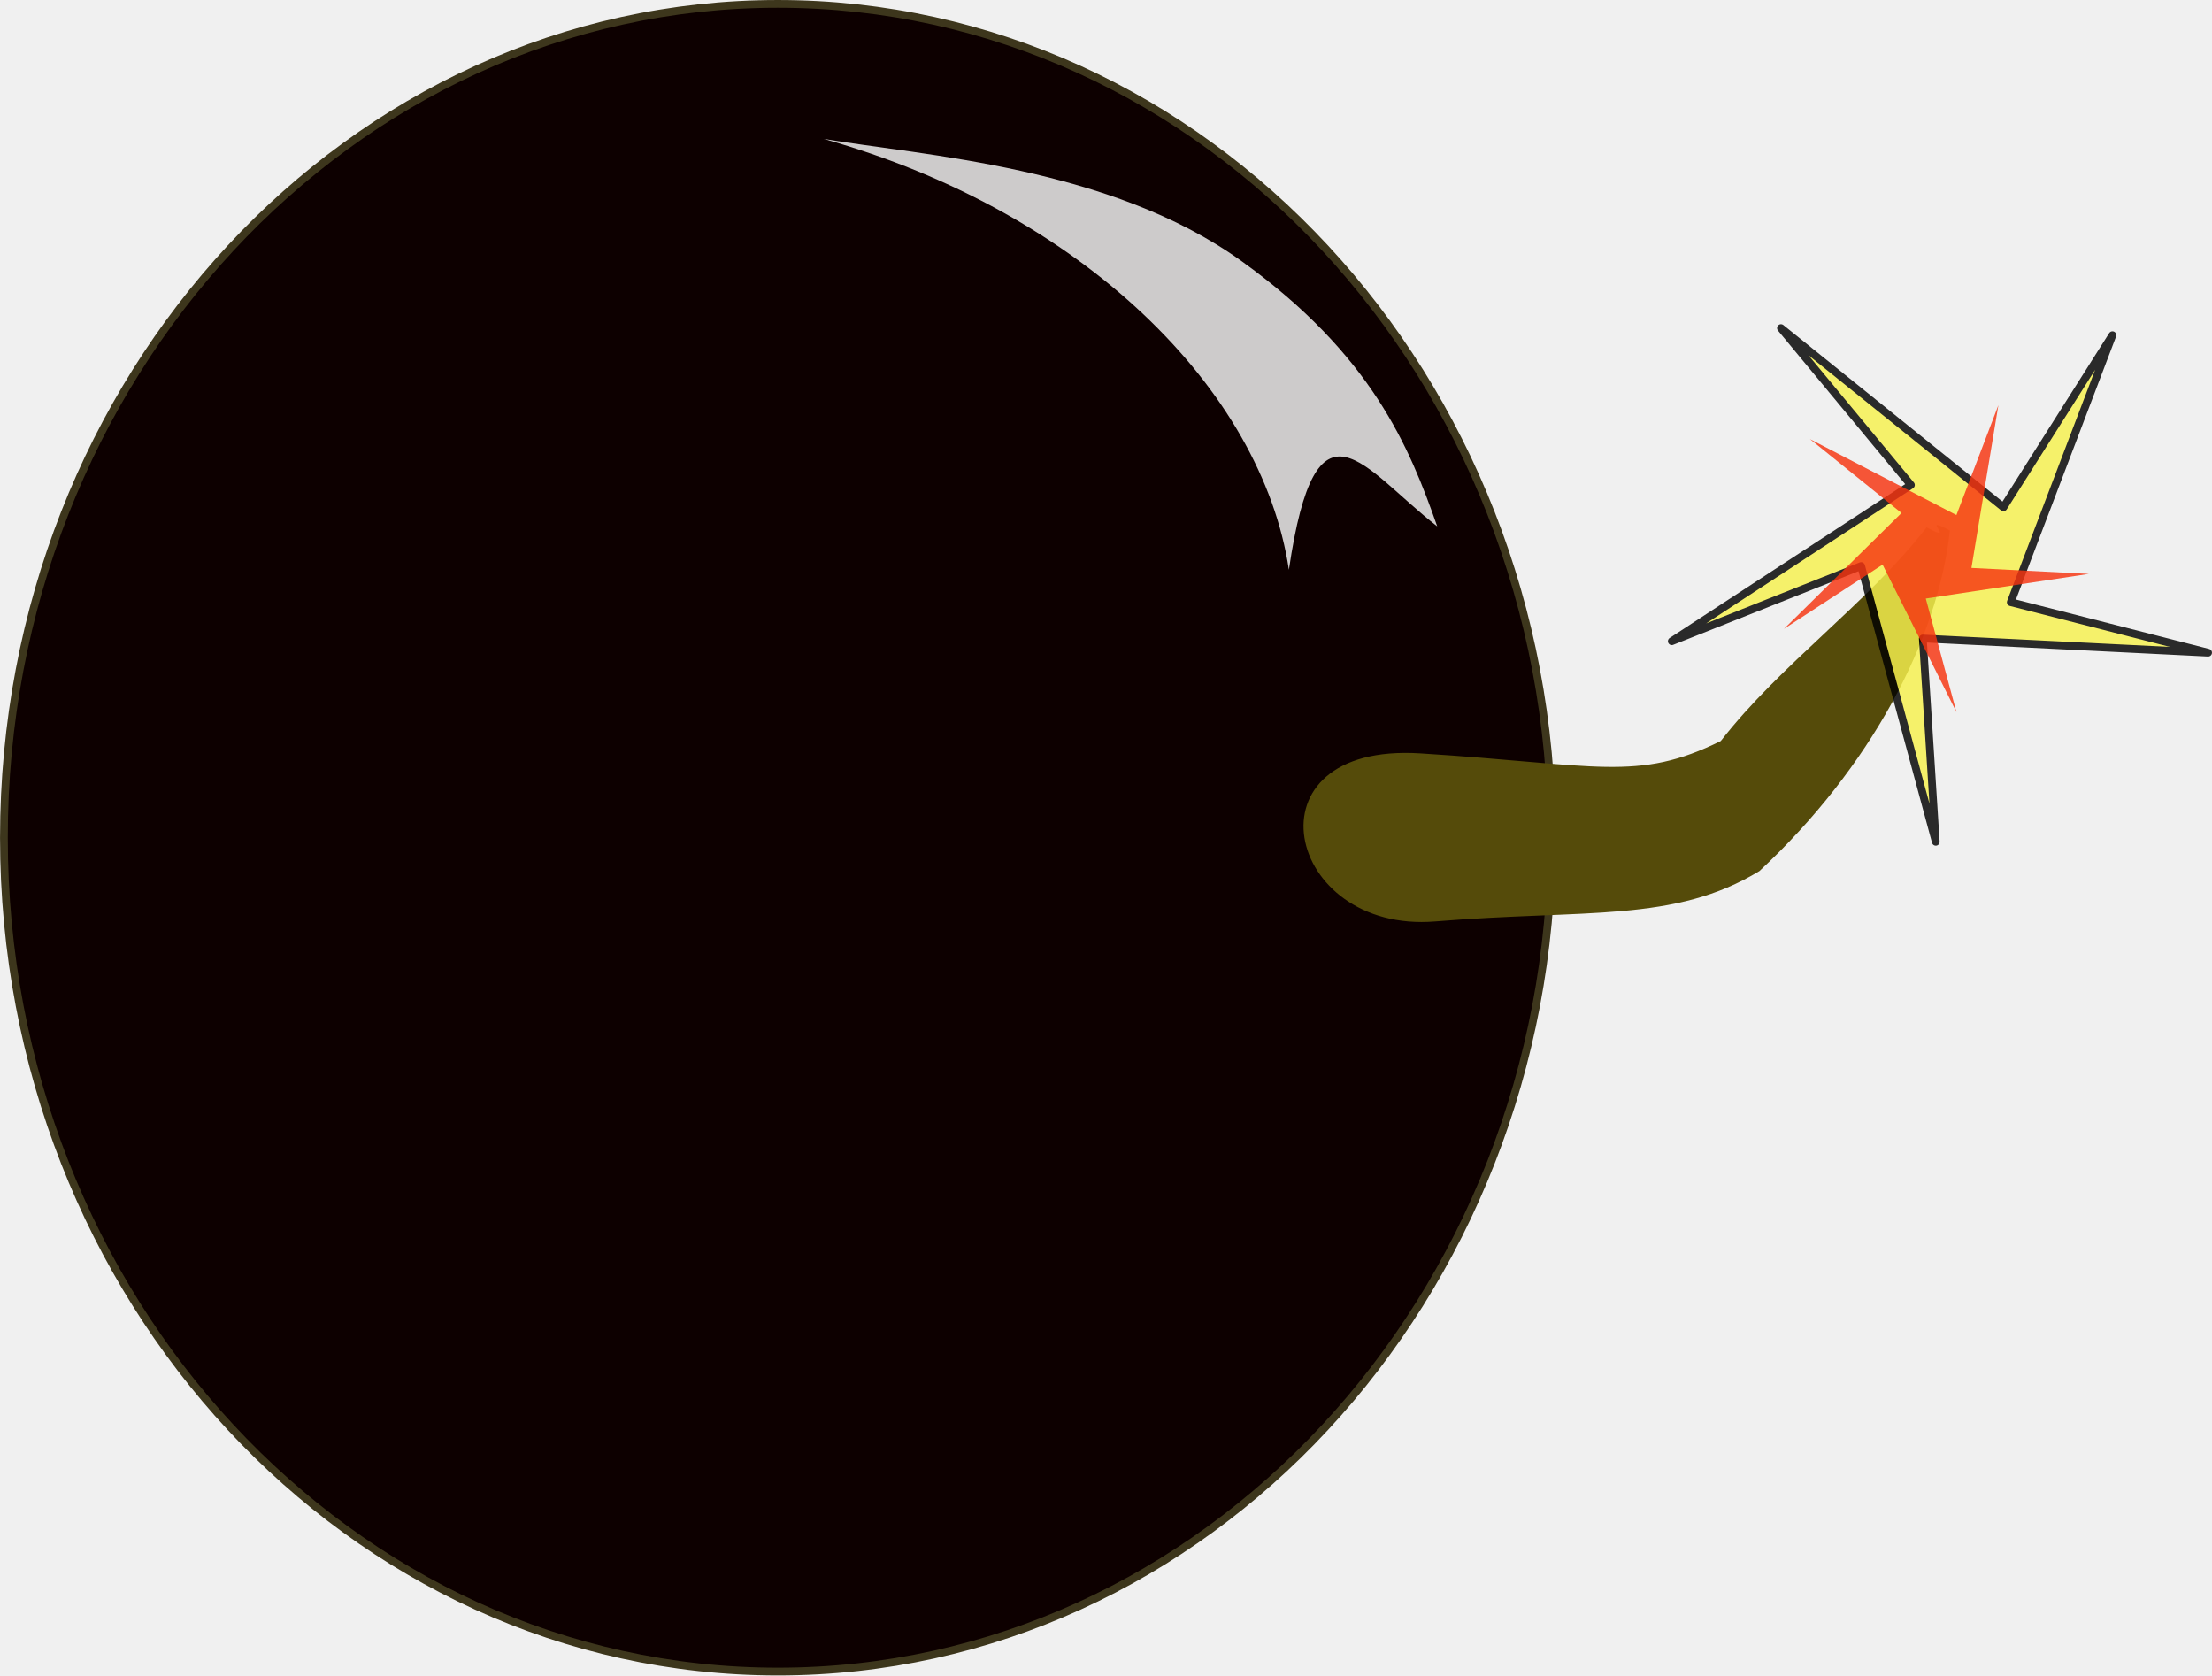
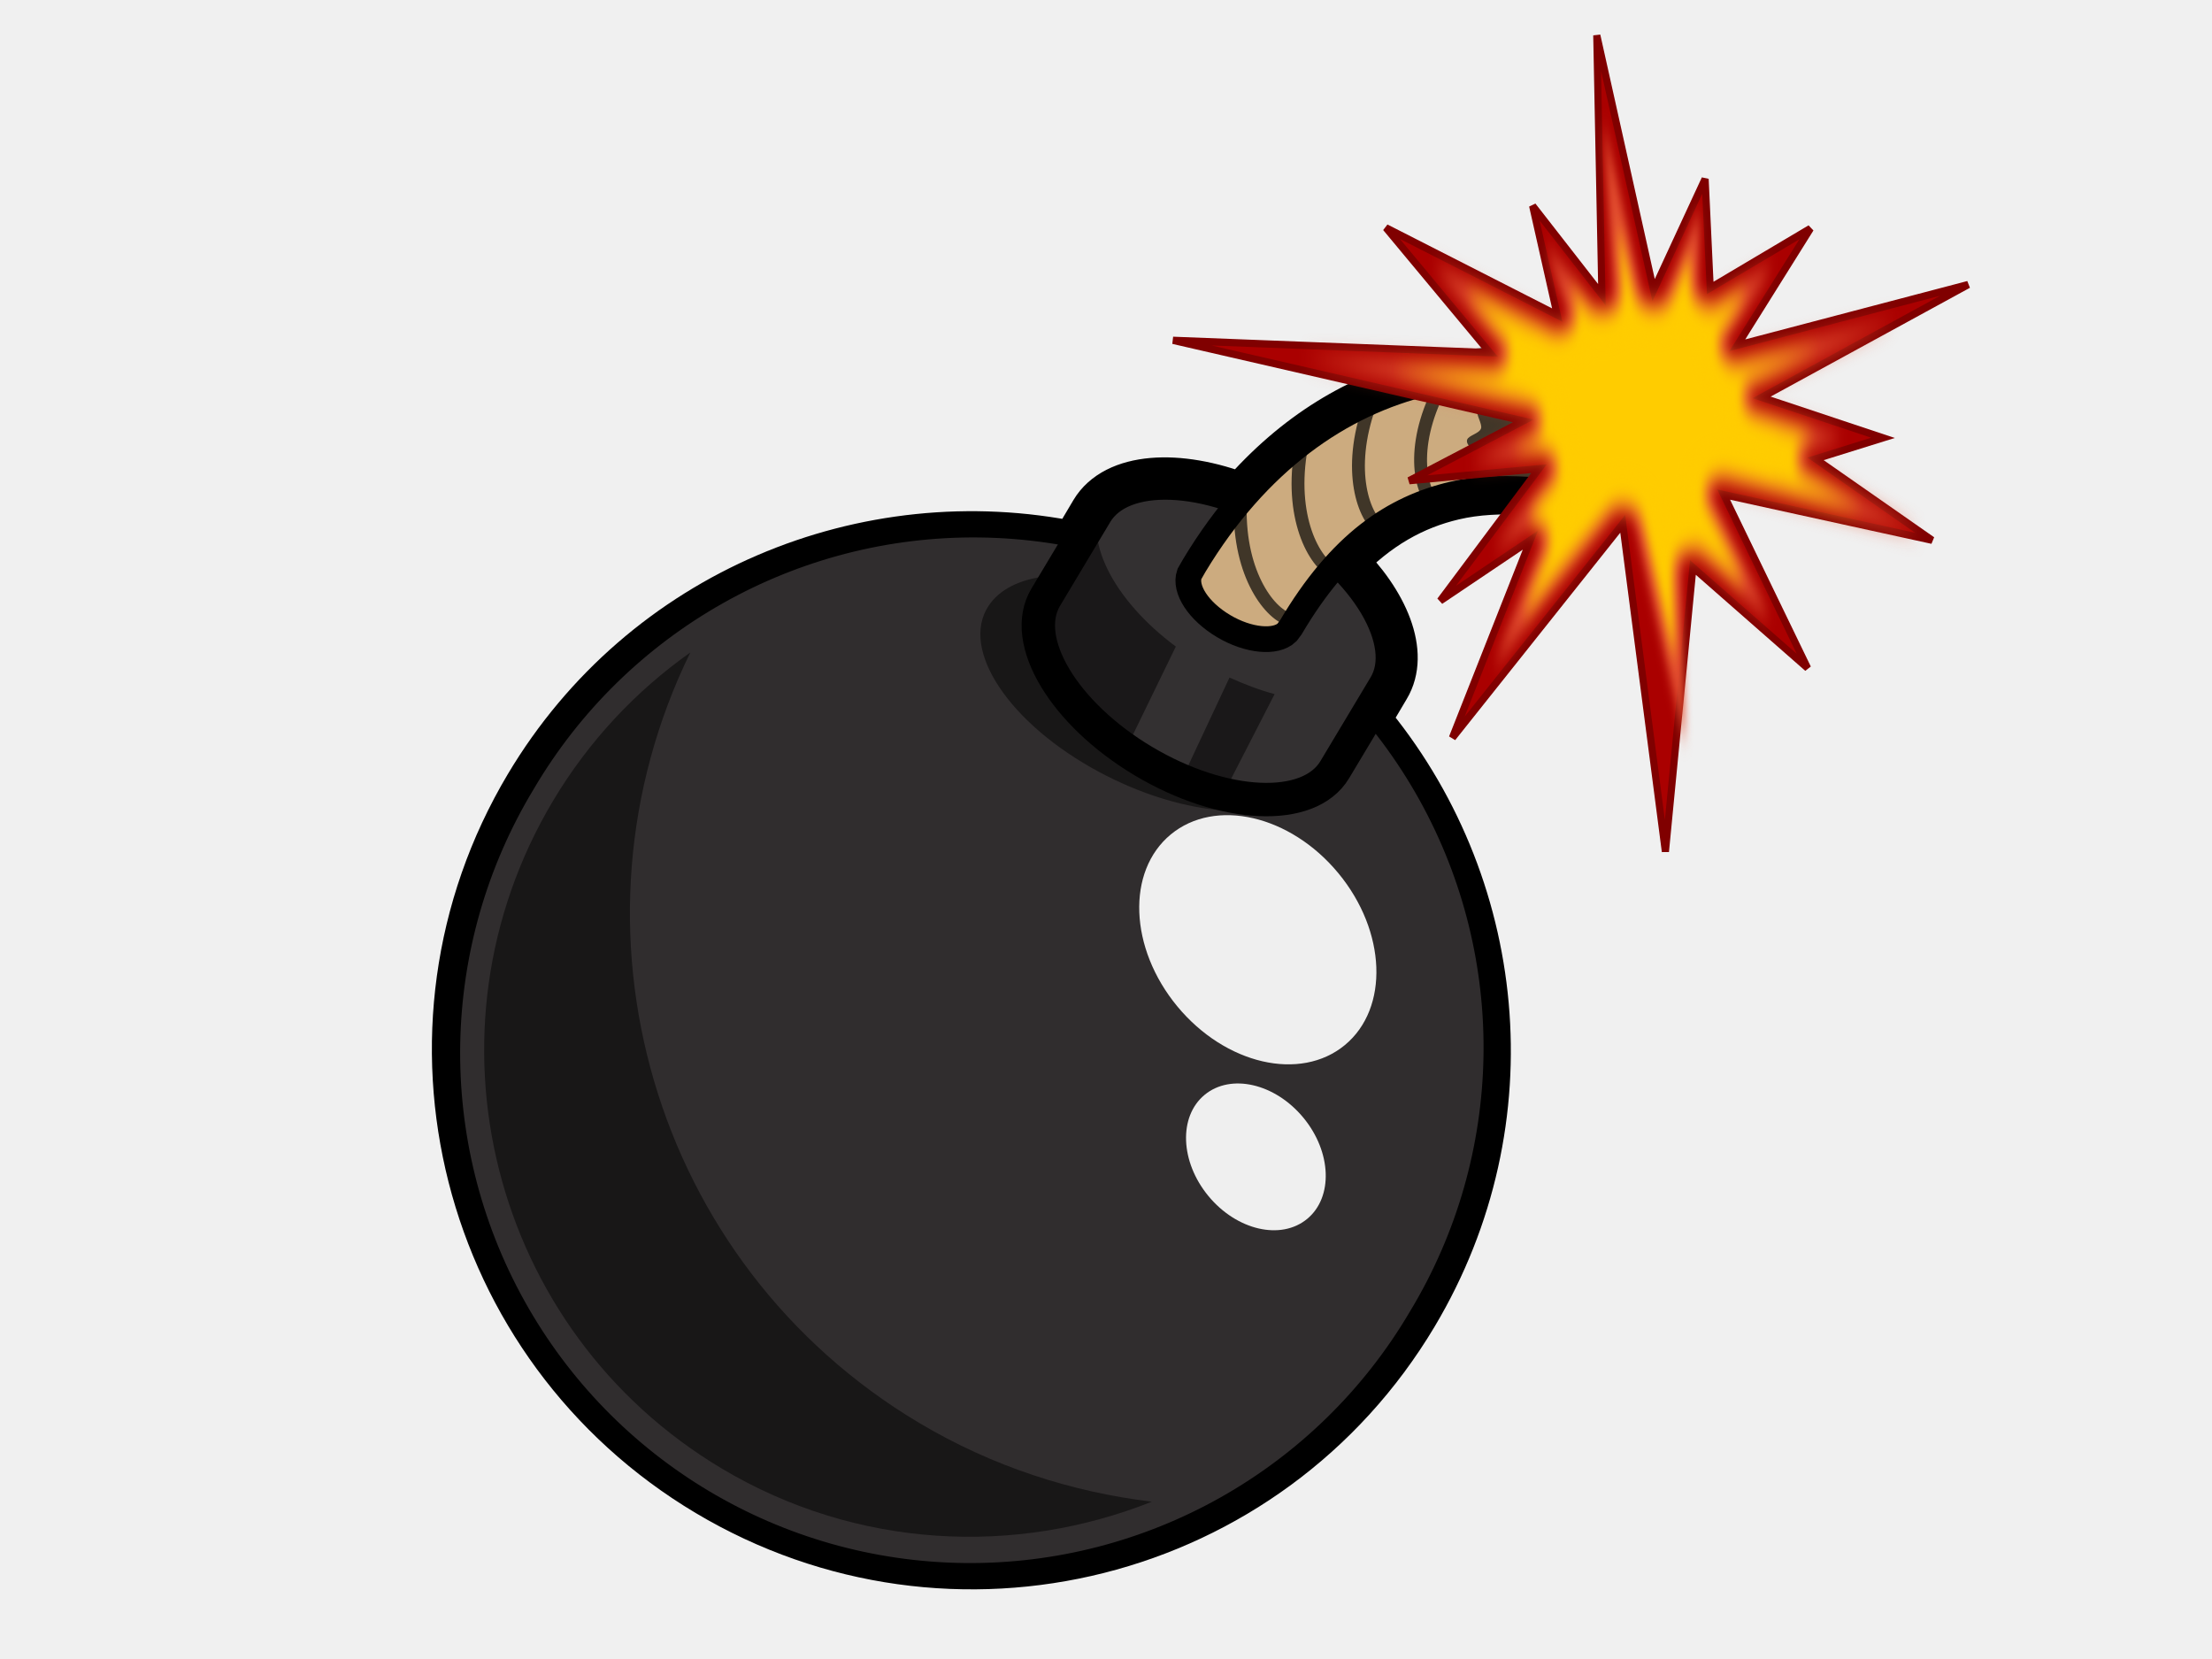
- <svg xmlns="http://www.w3.org/2000/svg" viewBox="-63.191 -47.858 63.191 47.858" version="1.0">
-   <g id="layer1" transform="scale(1 -1) rotate(90) translate(-1.072 -.9054)">
-     <g id="g3407" transform="translate(-4.2257 .44916)">
-       <path id="path1291" style="stroke-linejoin:round;fill-rule:evenodd;stroke:#3d361c;stroke-linecap:round;stroke-width:.2;fill:#0d0000" d="m56.727 36.545c0 11.046-9.646 20-21.545 20s-21.545-8.954-21.545-20 9.646-20 21.545-20 21.545 8.954 21.545 20z" transform="matrix(1.1055,0,0,1.1055,-9.6668,1.0254)" />
-       <path id="path1297" style="fill-rule:evenodd;fill:#554b0a" d="m26.836 22.643c0.354-4.305-0.043-6.82 1.439-9.258 2.948-3.169 6.603-5.1 9.727-5.441 0.502 0.929-0.411-0.264 0.09 0.665-2.211 1.725-3.892 4.157-6.103 5.881-1.178 2.39-0.673 3.502-0.353 8.583 0.32 5.094-5.153 3.875-4.8-0.43z" />
-       <path id="path2060" style="opacity:.821;fill-rule:evenodd;fill:#f7f7f7" d="m38.121 22.59c1.651 2.125 4.038 3.461-1.24 4.237 5.164 0.778 10.23 5.916 12.307 13.286-0.477-2.831-0.79-8.179-3.491-11.934-2.675-3.719-5.309-4.794-7.576-5.589z" />
-       <g id="g2070" transform="translate(-1.1049 .97193)">
-         <path id="path2066" style="opacity:.821;stroke-linejoin:round;fill-rule:evenodd;stroke:#000000;stroke-linecap:round;stroke-width:.2;fill:#f7f24e" transform="matrix(1.0788 .2413 -.2413 1.0788 -16.468 -12.687)" d="m59 9.5-4.689-2.393-2.591 6.912 0.828-5.199-7.375-0.327 5.2-0.82-1.967-7.115 2.386 4.692 6.159-4.07-3.725 3.72z" />
-         <path id="path2068" style="opacity:.821;fill-rule:evenodd;fill:#f73410" transform="matrix(-.067276 .6349 -.6349 -.067276 46.299 -25.109)" d="m59 9.5-4.689-2.393-2.591 6.912 0.828-5.199-7.375-0.327 5.2-0.82-1.967-7.115 2.386 4.692 6.159-4.07-3.725 3.72z" />
+ <svg xmlns="http://www.w3.org/2000/svg" width="1600" height="1200">
+   <defs>
+     <filter color-interpolation-filters="sRGB" id="imagebot_6">
+       <feGaussianBlur stdDeviation="3.422" id="imagebot_44" />
+     </filter>
+   </defs>
+   <g id="imagebot_2">
+     <g transform="translate(-6, -34) matrix(5.30473, 0, 0, 5.30473, -507.645, -648.95)" id="imagebot_89">
+       <path transform="matrix(0.769983, 0, 0, 0.769983, -100.113, -3.38223)" stroke-width="9.124" stroke="#000" fill-rule="evenodd" d="M533.08,235.77 L526.793,237.566 C526.707,237.559 526.484,237.57 526.348,237.566 C520.502,237.392 514.591,237.959 508.61,239.363 C496.792,242.135 485.486,248.843 475.827,260.02 C464.331,255.547 453.492,256.266 449.781,262.49 L446.188,268.552 C409.302,260.949 370.014,276.817 349.639,310.989 C323.904,354.148 338.139,409.871 381.298,435.609 C424.457,461.343 480.18,447.334 505.918,404.174 C526.309,369.975 521.663,327.93 497.385,299.094 L500.978,293.032 C504.363,287.36 500.891,278.589 493.119,271.027 C499.396,264.38 506.003,260.793 513.103,259.128 C517.215,258.163 521.643,257.98 526.125,258.229 L532.862,261.373 L533.984,256.433 L537.801,253.963 L533.76,247.901 L538.699,241.389 L533.535,240.491 L533.09,235.776 L533.08,235.77 z" id="imagebot_84" />
+       <path fill="#302d2e" stroke-width="1.01" stroke="#000" fill-rule="evenodd" d="M289.517,307.828 A70.058,70.058 30.806 1,1 169.173,236.071 A70.058,70.058 30.806 1,1 289.517,307.828 z" id="imagebot_83" />
+       <path transform="matrix(0.769983, 0, 0, 0.769983, -100.113, -3.38223)" fill="#333031" stroke-width="4.555" stroke="#000" fill-rule="evenodd" d="M483.68,263.83 C469.549,255.404 454.401,254.883 449.846,262.522 L440.953,277.365 C436.395,285.001 444.131,297.962 458.263,306.388 C472.395,314.814 487.592,315.529 492.146,307.889 L501.039,293.046 C505.597,285.409 497.813,272.256 483.681,263.83 L483.68,263.83 z" id="imagebot_82" />
+       <path transform="matrix(0.769983, 0, 0, 0.769983, -100.113, -3.38223)" d="M451.26,259.99 L443.178,273.687 C442.43,273.716 441.623,273.57 440.924,273.658 C436.327,274.221 432.768,275.975 430.846,278.871 C425.715,286.593 434.482,299.766 450.443,308.318 C464.405,315.8 479.256,317.272 486.178,312.343 C482.525,313.533 477.699,313.357 472.512,312.151 C472.512,312.108 472.44,312.052 472.512,312.001 L481.494,294.512 C478.903,293.826 476.193,292.796 473.504,291.581 L465.368,308.941 L455.147,304.287 L463.999,286.092 C452.844,277.807 447.229,266.749 451.26,259.984 L451.26,259.99 z M378.023,287.143 C368.464,293.895 360.078,302.735 353.697,313.434 C329.299,354.358 342.677,407.261 383.6,431.664 C407.575,445.959 435.68,447.111 459.754,437.526 C445.607,435.822 431.548,431.327 418.52,423.559 C371.19,395.338 354.218,335.769 378.023,287.139 z" fill-opacity="0.489" fill-rule="evenodd" id="imagebot_81" />
+       <path fill="#fff" transform="matrix(2.67569, -2.21224, 2.21224, 2.67569, -4286.51, 5144.03)" fill-rule="evenodd" fill-opacity="0.92" d="M1912.2,-248.9A4.104,5.366 0 1 1 1903.992,-248.9A4.104,5.366 0 1 1 1912.2,-248.9z" id="imagebot_80" />
+       <path fill="#fff" transform="matrix(1.57608, -1.30304, 1.30304, 1.57608, -2414.91, 3165.1)" fill-rule="evenodd" fill-opacity="0.92" d="M1912.2,-248.9A4.104,5.366 0 1 1 1903.992,-248.9A4.104,5.366 0 1 1 1912.2,-248.9z" id="imagebot_79" />
+       <path id="imagebot_78" d="M272.313,199.762 C261.432,193.275 249.769,192.873 246.261,198.755 L239.414,210.184 C235.904,216.064 241.861,226.043 252.742,232.531 C263.624,239.019 275.325,239.57 278.832,233.687 L285.679,222.258 C289.189,216.378 283.195,206.25 272.314,199.762 L272.313,199.762 z" fill="none" stroke-width="4.555" stroke="#000" />
+       <path transform="matrix(0.769983, 0, 0, 0.769983, -100.113, -3.38223)" fill="#ccab7f" stroke-width="4.555" stroke="#000" fill-rule="evenodd" d="M513.1,259.12 C502.621,261.578 493.154,267.795 484.36,282.696 L483.685,283.594 C481.707,285.516 476.858,285.093 472.458,282.471 C467.977,279.8 465.487,275.906 466.396,273.266 C466.647,272.837 467.294,271.694 467.294,271.694 C478.363,253.332 493.129,242.993 508.608,239.361 C514.589,237.958 520.5,237.391 526.346,237.565 C526.489,237.569 526.64,237.559 526.727,237.567 L532.991,235.876 L533.552,240.439 L538.745,241.47 L533.728,247.984 L537.863,254.005 L533.868,256.482 L532.745,261.41 L526.108,258.296 C521.625,258.047 517.209,258.155 513.097,259.12 L513.1,259.12 z" id="imagebot_77" />
+       <path transform="matrix(0.769983, 0, 0, 0.769983, -100.113, -3.38223)" fill="none" stroke-width="2.281" stroke-linecap="round" stroke="#000" stroke-opacity="0.686" d="M475.41,261.18C475.13,273.529 480.854,280.649 484.391,281.388" id="imagebot_76" />
+       <path transform="matrix(0.769983, 0, 0, 0.769983, -100.113, -3.38223)" fill="none" stroke-width="2.281" stroke-linecap="round" stroke="#000" stroke-opacity="0.686" d="M486.06,251.84C484.182,264.048 488.935,271.851 492.347,273.042" id="imagebot_75" />
+       <path transform="matrix(0.769983, 0, 0, 0.769983, -100.113, -3.38223)" fill="none" stroke-width="2.281" stroke-linecap="round" stroke="#000" stroke-opacity="0.686" d="M498.36,243.31C494.161,254.926 497.319,263.499 500.437,265.326" id="imagebot_74" />
+       <path transform="matrix(0.769983, 0, 0, 0.769983, -100.113, -3.38223)" fill="none" stroke-width="2.281" stroke-linecap="round" stroke="#000" stroke-opacity="0.686" d="M511.77,238.56C505.469,249.184 506.965,258.197 509.682,260.575" id="imagebot_73" />
+       <path transform="matrix(0.769983, 0, 0, 0.769983, -100.113, -3.38223)" d="M533.08,235.77 L527.017,237.566 A1.141,1.141 0 0,0 527.017,237.342 A1.141,1.141 0 0,0 527.017,237.118 A1.141,1.141 0 0,0 527.017,236.894 A1.141,1.141 0 0,0 526.794,236.67 A1.141,1.141 0 0,0 526.572,236.445 A1.141,1.141 0 0,0 526.349,236.221 A1.141,1.141 0 0,0 526.126,236.221 A1.141,1.141 0 0,0 525.904,236.221 A1.141,1.141 0 0,0 525.681,236.221 A1.141,1.141 0 0,0 525.458,236.445 A1.141,1.141 0 0,0 525.235,236.445 A1.141,1.141 0 0,0 525.013,236.67 C524.747,236.966 524.589,237.272 524.337,237.568 C523.142,237.618 521.955,237.729 520.745,237.792 L521.42,239.588 C520.436,239.676 519.779,240.066 518.95,240.486 C515.669,242.152 519.546,241.709 520.073,242.732 C520.173,242.877 517.471,243.791 517.378,244.079 C517.091,244.95 518.29,246.651 518.054,247.447 C517.752,248.387 515.841,248.682 515.584,249.468 C515.326,250.268 516.479,251.275 517.606,252.162 C517.218,255.257 517.505,257.762 518.728,259.347 A1.141,1.141 0 0,0 518.951,259.571 A1.141,1.141 0 0,0 519.173,259.571 A1.141,1.141 0 0,0 519.396,259.796 A1.141,1.141 0 0,0 519.619,259.796 A1.141,1.141 0 0,0 519.842,259.796 A1.141,1.141 0 0,0 520.064,259.571 A1.141,1.141 0 0,0 520.287,259.571 A1.141,1.141 0 0,0 520.51,259.347 A1.141,1.141 0 0,0 520.732,259.123 A1.141,1.141 0 0,0 520.732,258.899 A1.141,1.141 0 0,0 520.732,258.675 A1.141,1.141 0 0,0 520.732,258.45 A1.141,1.141 0 0,0 520.732,258.226 A1.141,1.141 0 0,0 520.51,258.002 C520.222,257.631 519.985,256.871 519.834,255.981 C520.402,256.174 522.188,256.877 522.305,257.104 C522.52,257.526 522.772,257.818 522.98,258.227 C524.015,258.241 525.078,258.169 526.123,258.227 L532.859,261.37 L533.982,256.431 L537.798,253.961 L533.758,247.898 L538.696,241.387 L533.533,240.489 L533.087,235.773 L533.08,235.77 z" fill-opacity="0.686" id="imagebot_72" />
+       <g fill-rule="evenodd" transform="rotate(21.6351, 319.278, 189.197) matrix(0.240592, 0.228023, -0.221994, 0.236896, -86.7127, 311.9)" id="imagebot_4">
+         <path d="M718.8,-1014.3 L658.905,-1078.99 L665.674,-1033.89 L633.828,-1094.88 L615.535,-1043.33 L613.306,-1097.37 L521.907,-978.172 L582.043,-1096.69 L517.323,-1079.17 L579.863,-1129.01 L534.881,-1138.95 L580.126,-1149.61 L482.7,-1193.54 L587.49,-1170.11 L555.129,-1209.4 L596.591,-1192.07 L592.025,-1240.76 L622.668,-1192.26 L640.558,-1290.96 L646.316,-1192.28 L682.654,-1231.39 L678.656,-1201.97 L729.388,-1232.01 L675.836,-1160.65 L755.127,-1161.95 L697.573,-1136.05 L798.503,-1075.31 L669.013,-1117.04 L718.8,-1014.3 z" fill="#a00" stroke-width="3" stroke="#800000" id="imagebot_9" />
+         <path d="M641.12,-1257.8 L627.558,-1191.24 A5.005,5.005 0 0,1 618.433,-1189.55 L598.933,-1220.42 L601.558,-1192.52 A5.005,5.005 0 0,1 594.37,-1187.58 L565.87,-1201.8 L591.214,-1173.43 A5.005,5.005 0 0,1 586.402,-1165.21 L516.027,-1180.77 L581.996,-1154.24 A5.005,5.005 0 0,1 581.465,-1144.77 L551.934,-1136.55 L580.34,-1133.96 A5.005,5.005 0 0,1 582.996,-1125.08 L539.371,-1090.33 L580.715,-1101.52 A5.005,5.005 0 0,1 586.496,-1094.43 L550.777,-1024.02 L609.339,-1100.39 A5.005,5.005 0 0,1 618.308,-1097.58 L619.464,-1069.36 L629.12,-1096.55 A5.005,5.005 0 0,1 638.277,-1097.18 L656.308,-1062.64 L653.964,-1078.24 A5.005,5.005 0 0,1 662.558,-1082.4 L699.652,-1042.33 L664.496,-1114.83 A5.005,5.005 0 0,1 670.058,-1121.9 L761.589,-1102.02 L695.527,-1131.49 A5.005,5.005 0 0,1 695.496,-1140.61 L730.902,-1156.52 L675.933,-1155.61 A5.005,5.005 0 0,1 671.964,-1163.8 L725.526,-1229.08 L681.557,-1197.86 A5.005,5.005 0 0,1 673.682,-1202.65 L675.557,-1216.4 L649.963,-1188.86 A5.005,5.005 0 0,1 641.307,-1192.27 L641.119,-1257.8 L641.12,-1257.8 z" fill="#e44f30" filter="url(#imagebot_6)" id="imagebot_8" />
+         <path d="M637.72,-1223.6 L631.001,-1190.6 A8.514,8.514 0 0,1 615.47,-1187.76 L603.814,-1206.23 L605.064,-1192.88 A8.514,8.514 0 0,1 592.783,-1184.47 L580.752,-1190.47 L593.846,-1175.82 A8.514,8.514 0 0,1 585.659,-1161.82 L556.815,-1168.19 L583.315,-1157.54 A8.514,8.514 0 0,1 582.408,-1141.44 L571.314,-1138.35 L580.658,-1137.51 A8.514,8.514 0 0,1 585.189,-1122.38 L554.783,-1098.16 L579.814,-1104.94 A8.514,8.514 0 0,1 589.627,-1092.88 L571.096,-1056.32 L606.565,-1102.6 A8.514,8.514 0 0,1 621.815,-1097.76 L622.221,-1087.66 L625.815,-1097.76 A8.514,8.514 0 0,1 641.377,-1098.85 L650.658,-1081.1 A8.514,8.514 0 0,1 665.158,-1084.82 L686.189,-1062.1 L661.345,-1113.35 A8.514,8.514 0 0,1 670.814,-1125.38 L729.033,-1112.73 L694.095,-1128.32 A8.514,8.514 0 0,1 694.064,-1143.85 L713.939,-1152.79 L676.001,-1152.16 A8.514,8.514 0 0,1 669.251,-1166.07 L706.22,-1211.13 L683.595,-1195.07 A8.514,8.514 0 0,1 670.22,-1203.16 L670.595,-1205.94 L652.564,-1186.54 A8.514,8.514 0 0,1 637.814,-1192.29 L637.72,-1223.6 L637.72,-1223.6 z" fill="#fc0" filter="url(#imagebot_6)" id="imagebot_7" />
+         <path d="M667,-1190 L658.562,-1180.94 A16.742,16.742 0 0,1 634.5,-1180.5 A16.742,16.742 0 0,1 609.688,-1181.75 A16.742,16.742 0 0,1 602.907,-1176.62 A16.742,16.742 0 0,1 595.751,-1155.62 A16.742,16.742 0 0,1 593.157,-1139.22 A16.742,16.742 0 0,1 590.313,-1115.97 L586.438,-1112.88 A16.742,16.742 0 0,1 597.188,-1103.91 L600.032,-1107.63 A16.742,16.742 0 0,1 625.157,-1109.25 A16.742,16.742 0 0,1 648.688,-1102.69 L652.876,-1094.66 A16.742,16.742 0 0,1 660.782,-1095.69 L653.938,-1109.78 A16.742,16.742 0 0,1 672.563,-1133.44 L681.501,-1131.5 A16.742,16.742 0 0,1 682.844,-1144.06 L676.126,-1143.94 A16.742,16.742 0 0,1 662.907,-1171.31 L674.782,-1185.78 A16.742,16.742 0 0,1 666.982,-1189.88 L667,-1190 z" fill="#fc0" filter="url(#imagebot_6)" id="imagebot_5" />
      </g>
    </g>
  </g>
</svg>
